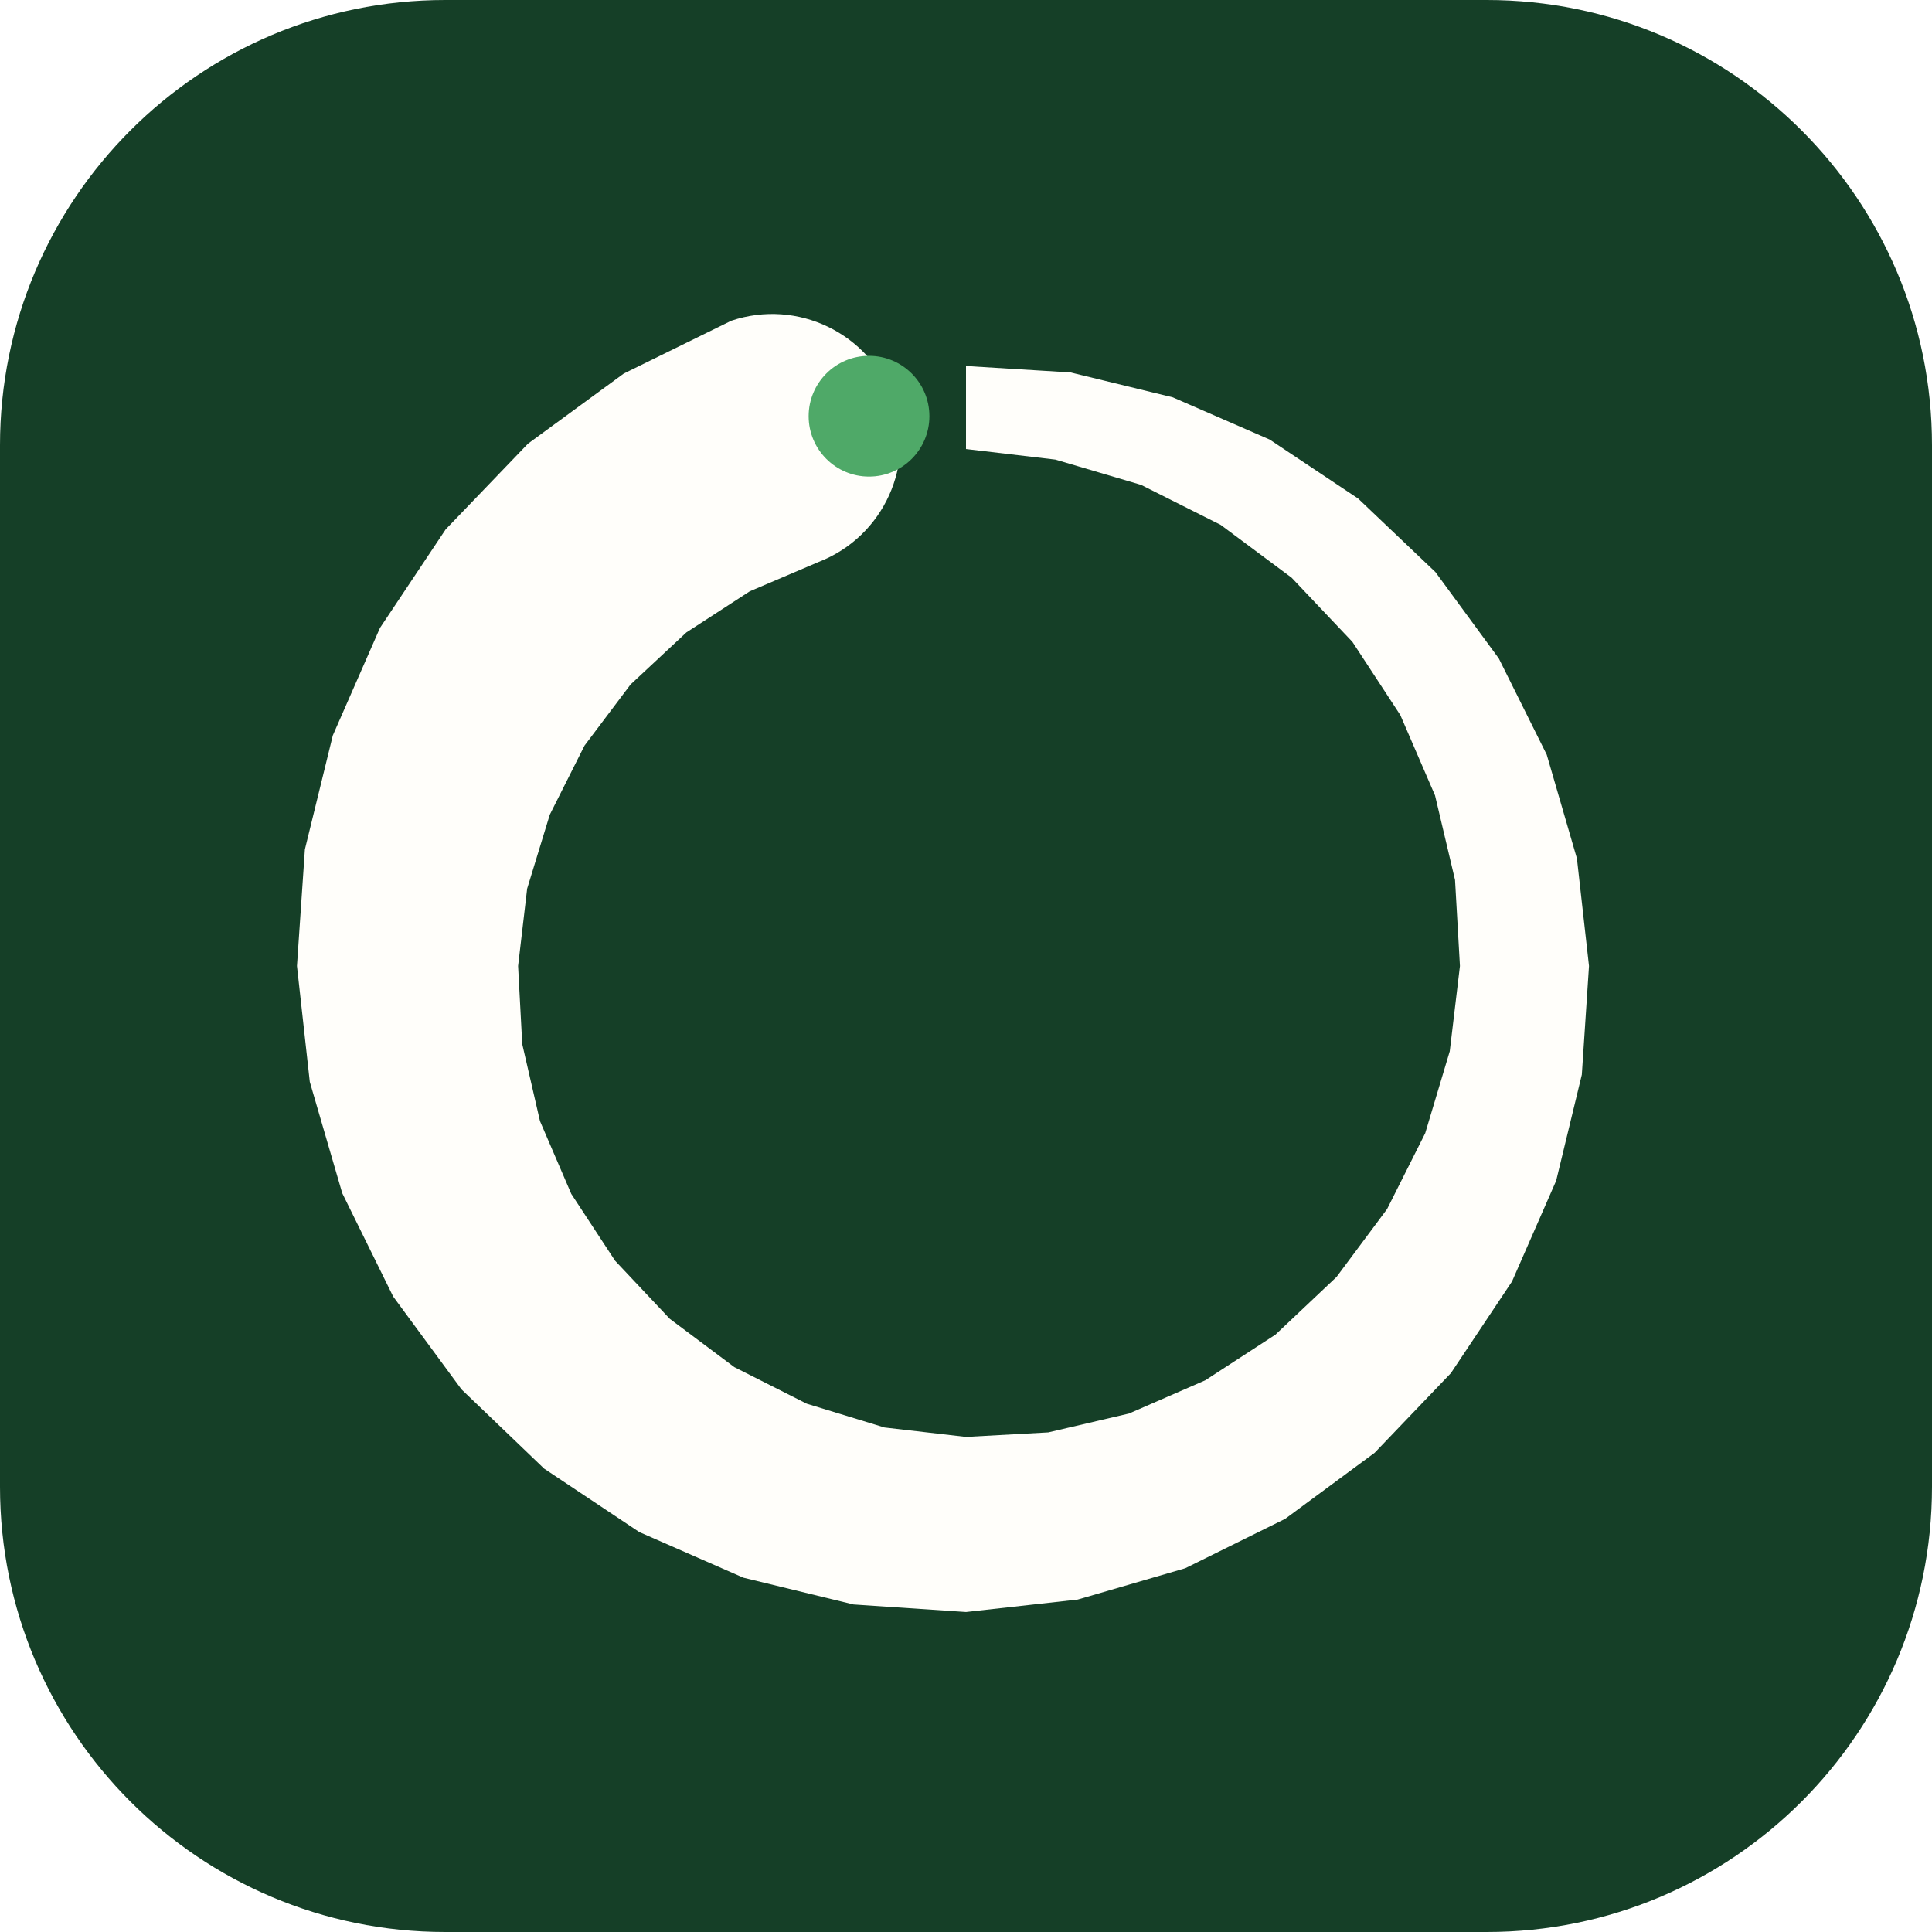
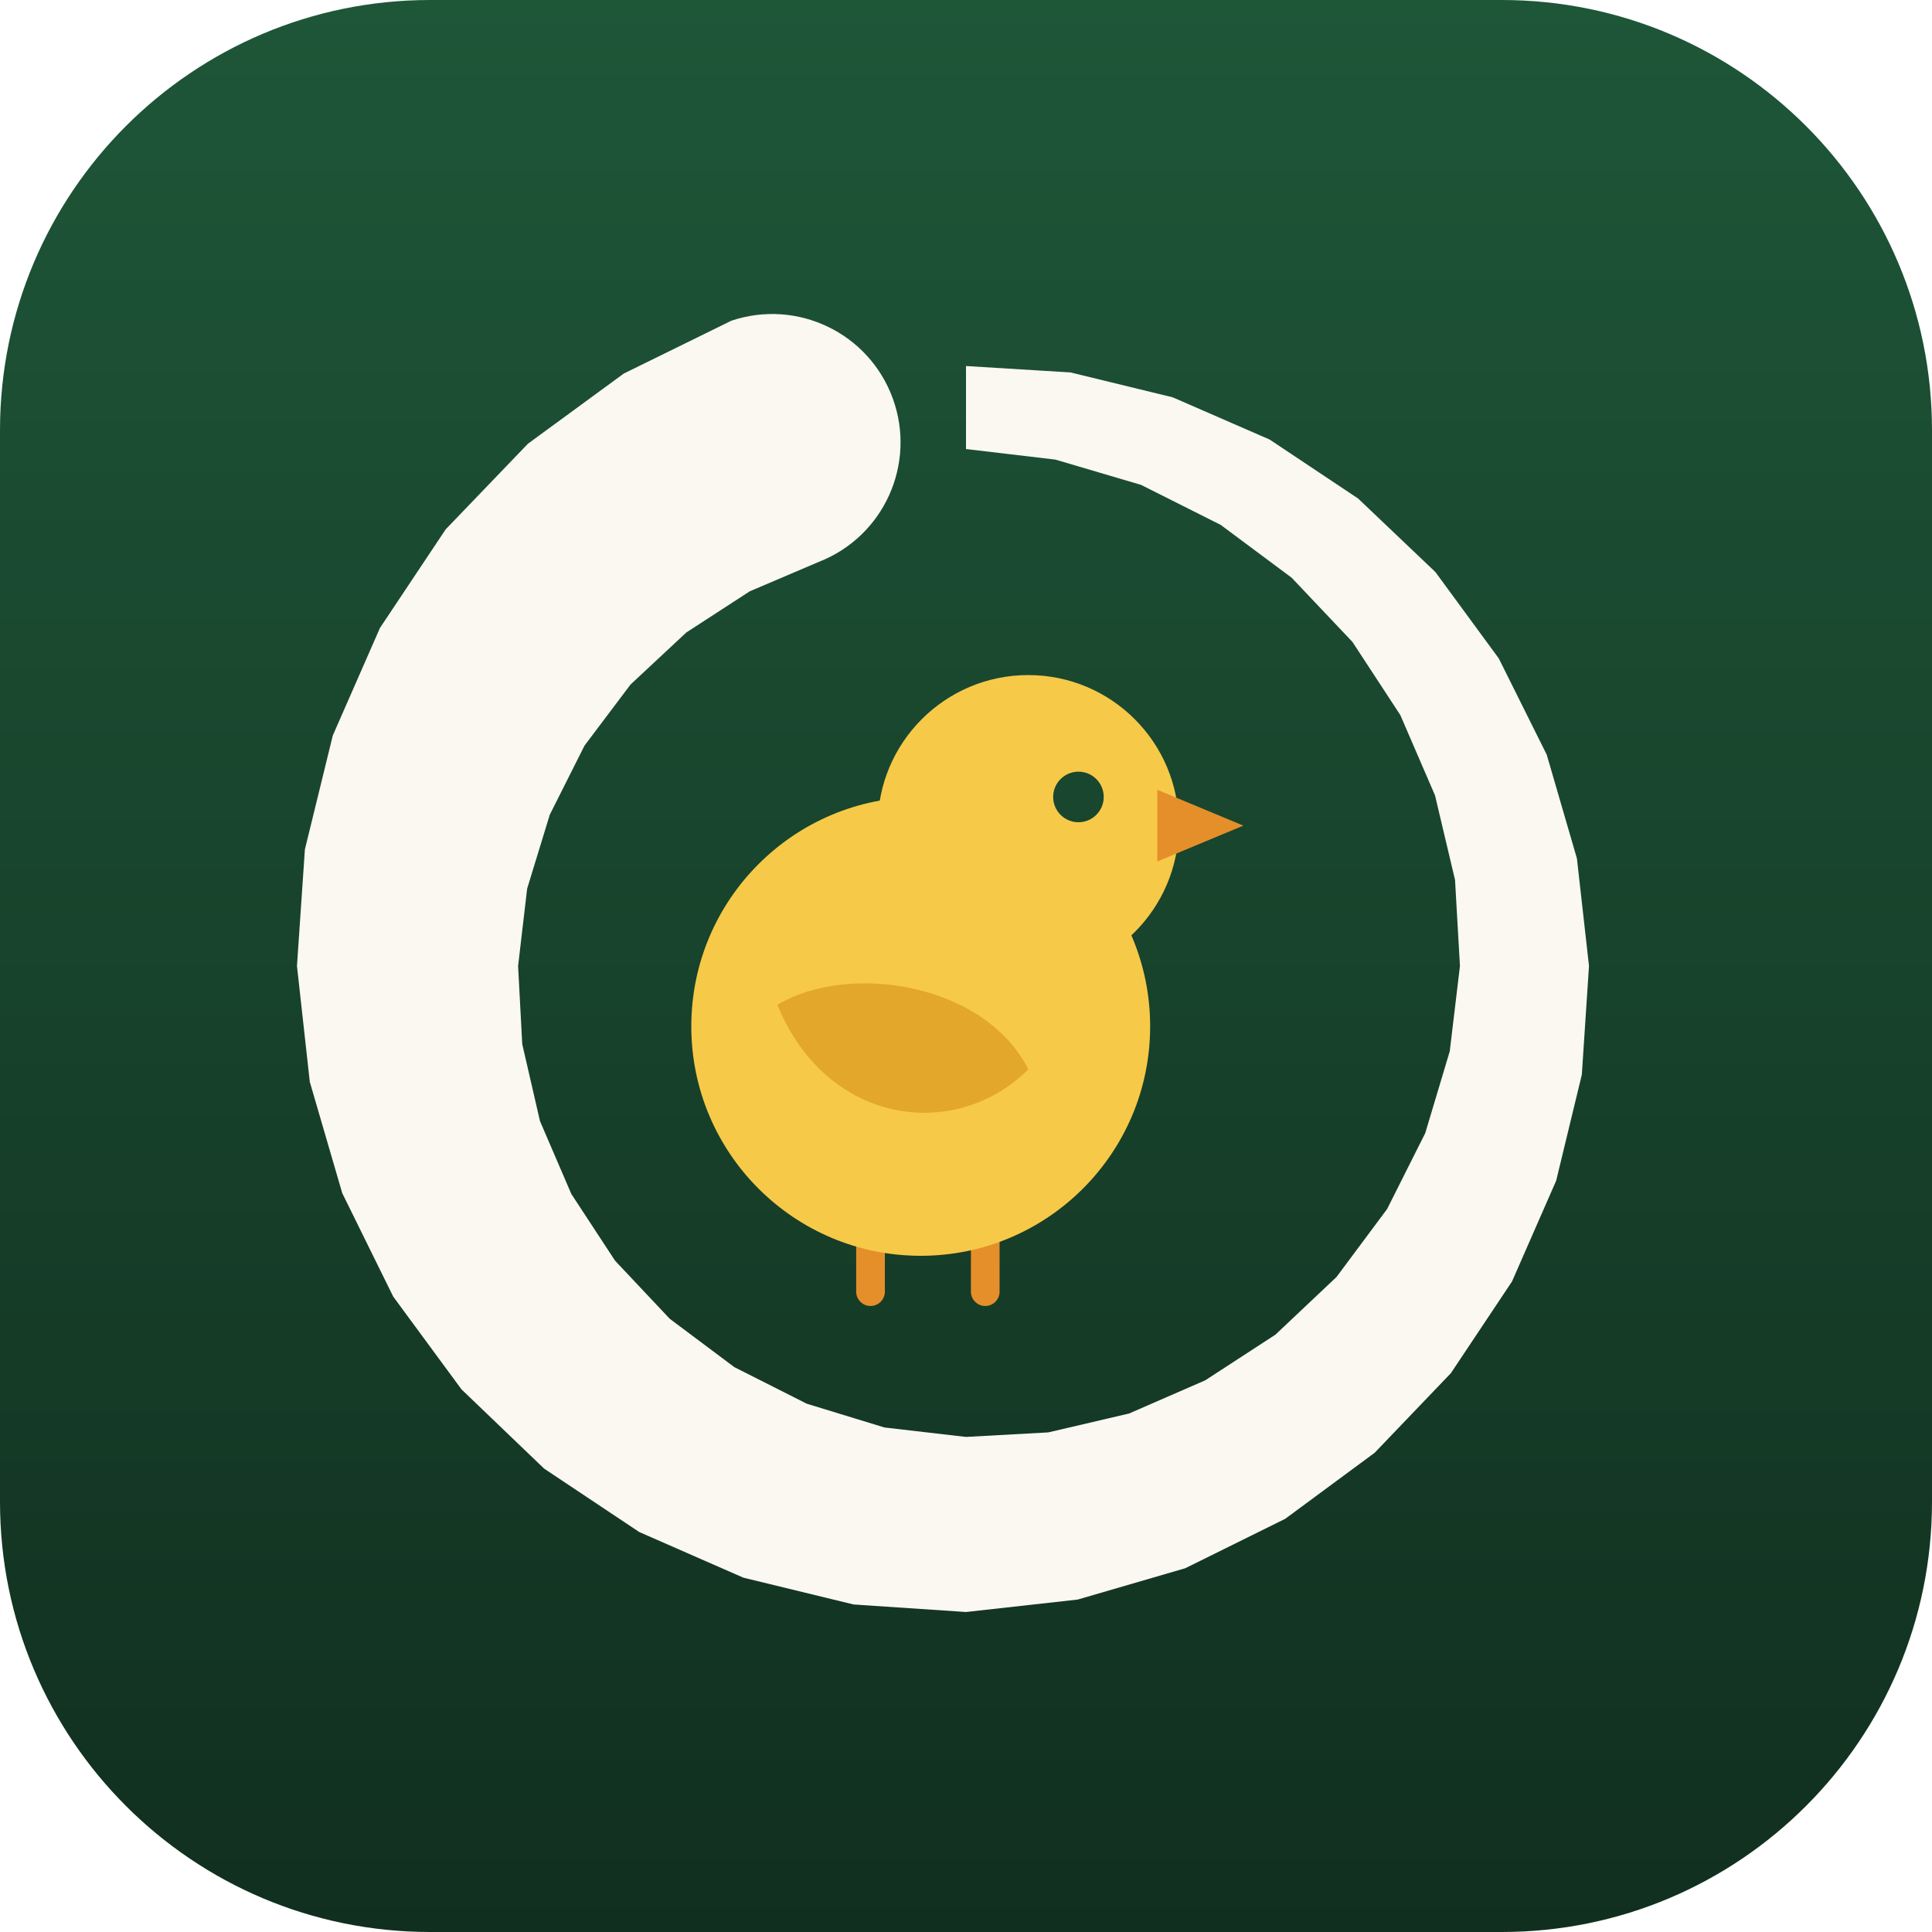
<svg xmlns="http://www.w3.org/2000/svg" viewBox="0 0 512 512" fill="none">
-   <rect width="512" height="512" rx="118" fill="#153F27" />
-   <path d="M 256 97 L 283.7 98.7 L 310.8 105.3 L 336.5 116.5 L 359.9 132.1 L 380.4 151.6 L 397.2 174.5 L 409.9 200 L 417.9 227.5 L 421.1 256 L 419.2 284.8 L 412.4 312.9 L 400.7 339.6 L 384.5 363.9 L 364.3 385 L 340.6 402.5 L 314.1 415.6 L 285.6 423.9 L 256 427.2 L 226.2 425.2 L 197 418.1 L 169.4 406 L 144.2 389.2 L 122.3 368.2 L 104.2 343.6 L 90.7 316.2 L 82.1 286.7 L 78.7 256 L 80.8 225.1 L 88.2 194.9 L 100.7 166.4 L 118.1 140.3 L 139.9 117.6 L 165.3 99 L 193.8 85 A 34 34 0 0 1 217 148.9 L 198.7 156.7 L 181.9 167.6 L 167.1 181.4 L 154.9 197.6 L 145.7 215.9 L 139.7 235.5 L 137.3 256 L 138.4 276.7 L 143.1 297.1 L 151.4 316.4 L 163 334.1 L 177.5 349.5 L 194.6 362.3 L 213.8 372 L 234.4 378.3 L 256 380.8 L 277.8 379.6 L 299.2 374.6 L 319.4 365.8 L 338 353.7 L 354.2 338.4 L 367.6 320.4 L 377.7 300.3 L 384.2 278.6 L 386.9 256 L 385.6 233.2 L 380.3 210.8 L 371.1 189.5 L 358.4 170.1 L 342.3 153.1 L 323.5 139.1 L 302.4 128.5 L 279.7 121.8 L 256 119 Z" fill="#FFFEFA" />
-   <circle cx="230.3" cy="110.3" r="16" fill="#4FA968" />
+   <defs>
+     <linearGradient id="fondo" gradientUnits="userSpaceOnUse" x1="0" y1="0" x2="0" y2="512">
+       <stop offset="0" stop-color="#1E5638" />
+       <stop offset="1" stop-color="#112F1F" />
+     </linearGradient>
+   </defs>
+   <rect width="512" height="512" rx="114" fill="url(#fondo)" />
+   <path d="M 256 97 L 283.7 98.7 L 310.8 105.3 L 336.5 116.5 L 359.9 132.1 L 380.4 151.6 L 397.2 174.5 L 409.9 200 L 417.9 227.5 L 421.1 256 L 419.2 284.8 L 412.4 312.9 L 400.7 339.6 L 384.5 363.9 L 364.3 385 L 340.6 402.5 L 314.1 415.6 L 285.6 423.9 L 256 427.2 L 226.2 425.2 L 197 418.1 L 169.4 406 L 144.2 389.2 L 122.3 368.2 L 104.2 343.6 L 90.7 316.2 L 82.1 286.7 L 78.7 256 L 80.8 225.1 L 88.2 194.9 L 100.7 166.4 L 118.1 140.3 L 139.9 117.6 L 165.3 99 L 193.8 85 A 34 34 0 0 1 217 148.9 L 198.7 156.7 L 181.9 167.6 L 167.1 181.4 L 154.9 197.6 L 145.7 215.9 L 139.7 235.5 L 137.3 256 L 138.4 276.7 L 143.1 297.1 L 151.4 316.4 L 163 334.1 L 177.5 349.5 L 194.6 362.3 L 213.8 372 L 234.4 378.3 L 256 380.8 L 277.8 379.6 L 299.2 374.6 L 319.4 365.8 L 338 353.7 L 354.2 338.4 L 367.6 320.4 L 377.7 300.3 L 384.2 278.6 L 386.9 256 L 385.6 233.2 L 380.3 210.8 L 371.1 189.5 L 358.4 170.1 L 342.3 153.1 L 323.5 139.1 L 302.4 128.5 L 279.7 121.8 L 256 119 Z" fill="#FBF8F1" />
+   <rect x="226.9" y="321.4" width="7.6" height="24.7" rx="3.8" fill="#E58F2A" />
+   <rect x="257.3" y="321.4" width="7.6" height="24.7" rx="3.8" fill="#E58F2A" />
+   <circle cx="244" cy="272" r="60.8" fill="#F7C948" />
+   <circle cx="272.5" cy="218.8" r="39.9" fill="#F7C948" />
+   <path d="M 306.7 209.3 L 329.5 218.8 L 306.7 228.3 Z" fill="#E58F2A" />
+   <path d="M 206 266.3 C 225 254.9, 261.1 260.6, 272.5 283.4 C 253.5 302.4, 219.3 298.6, 206 266.3 Z" fill="#E3A72C" />
+   <circle cx="285.8" cy="211.2" r="6.7" fill="url(#fondo)" />
</svg>
